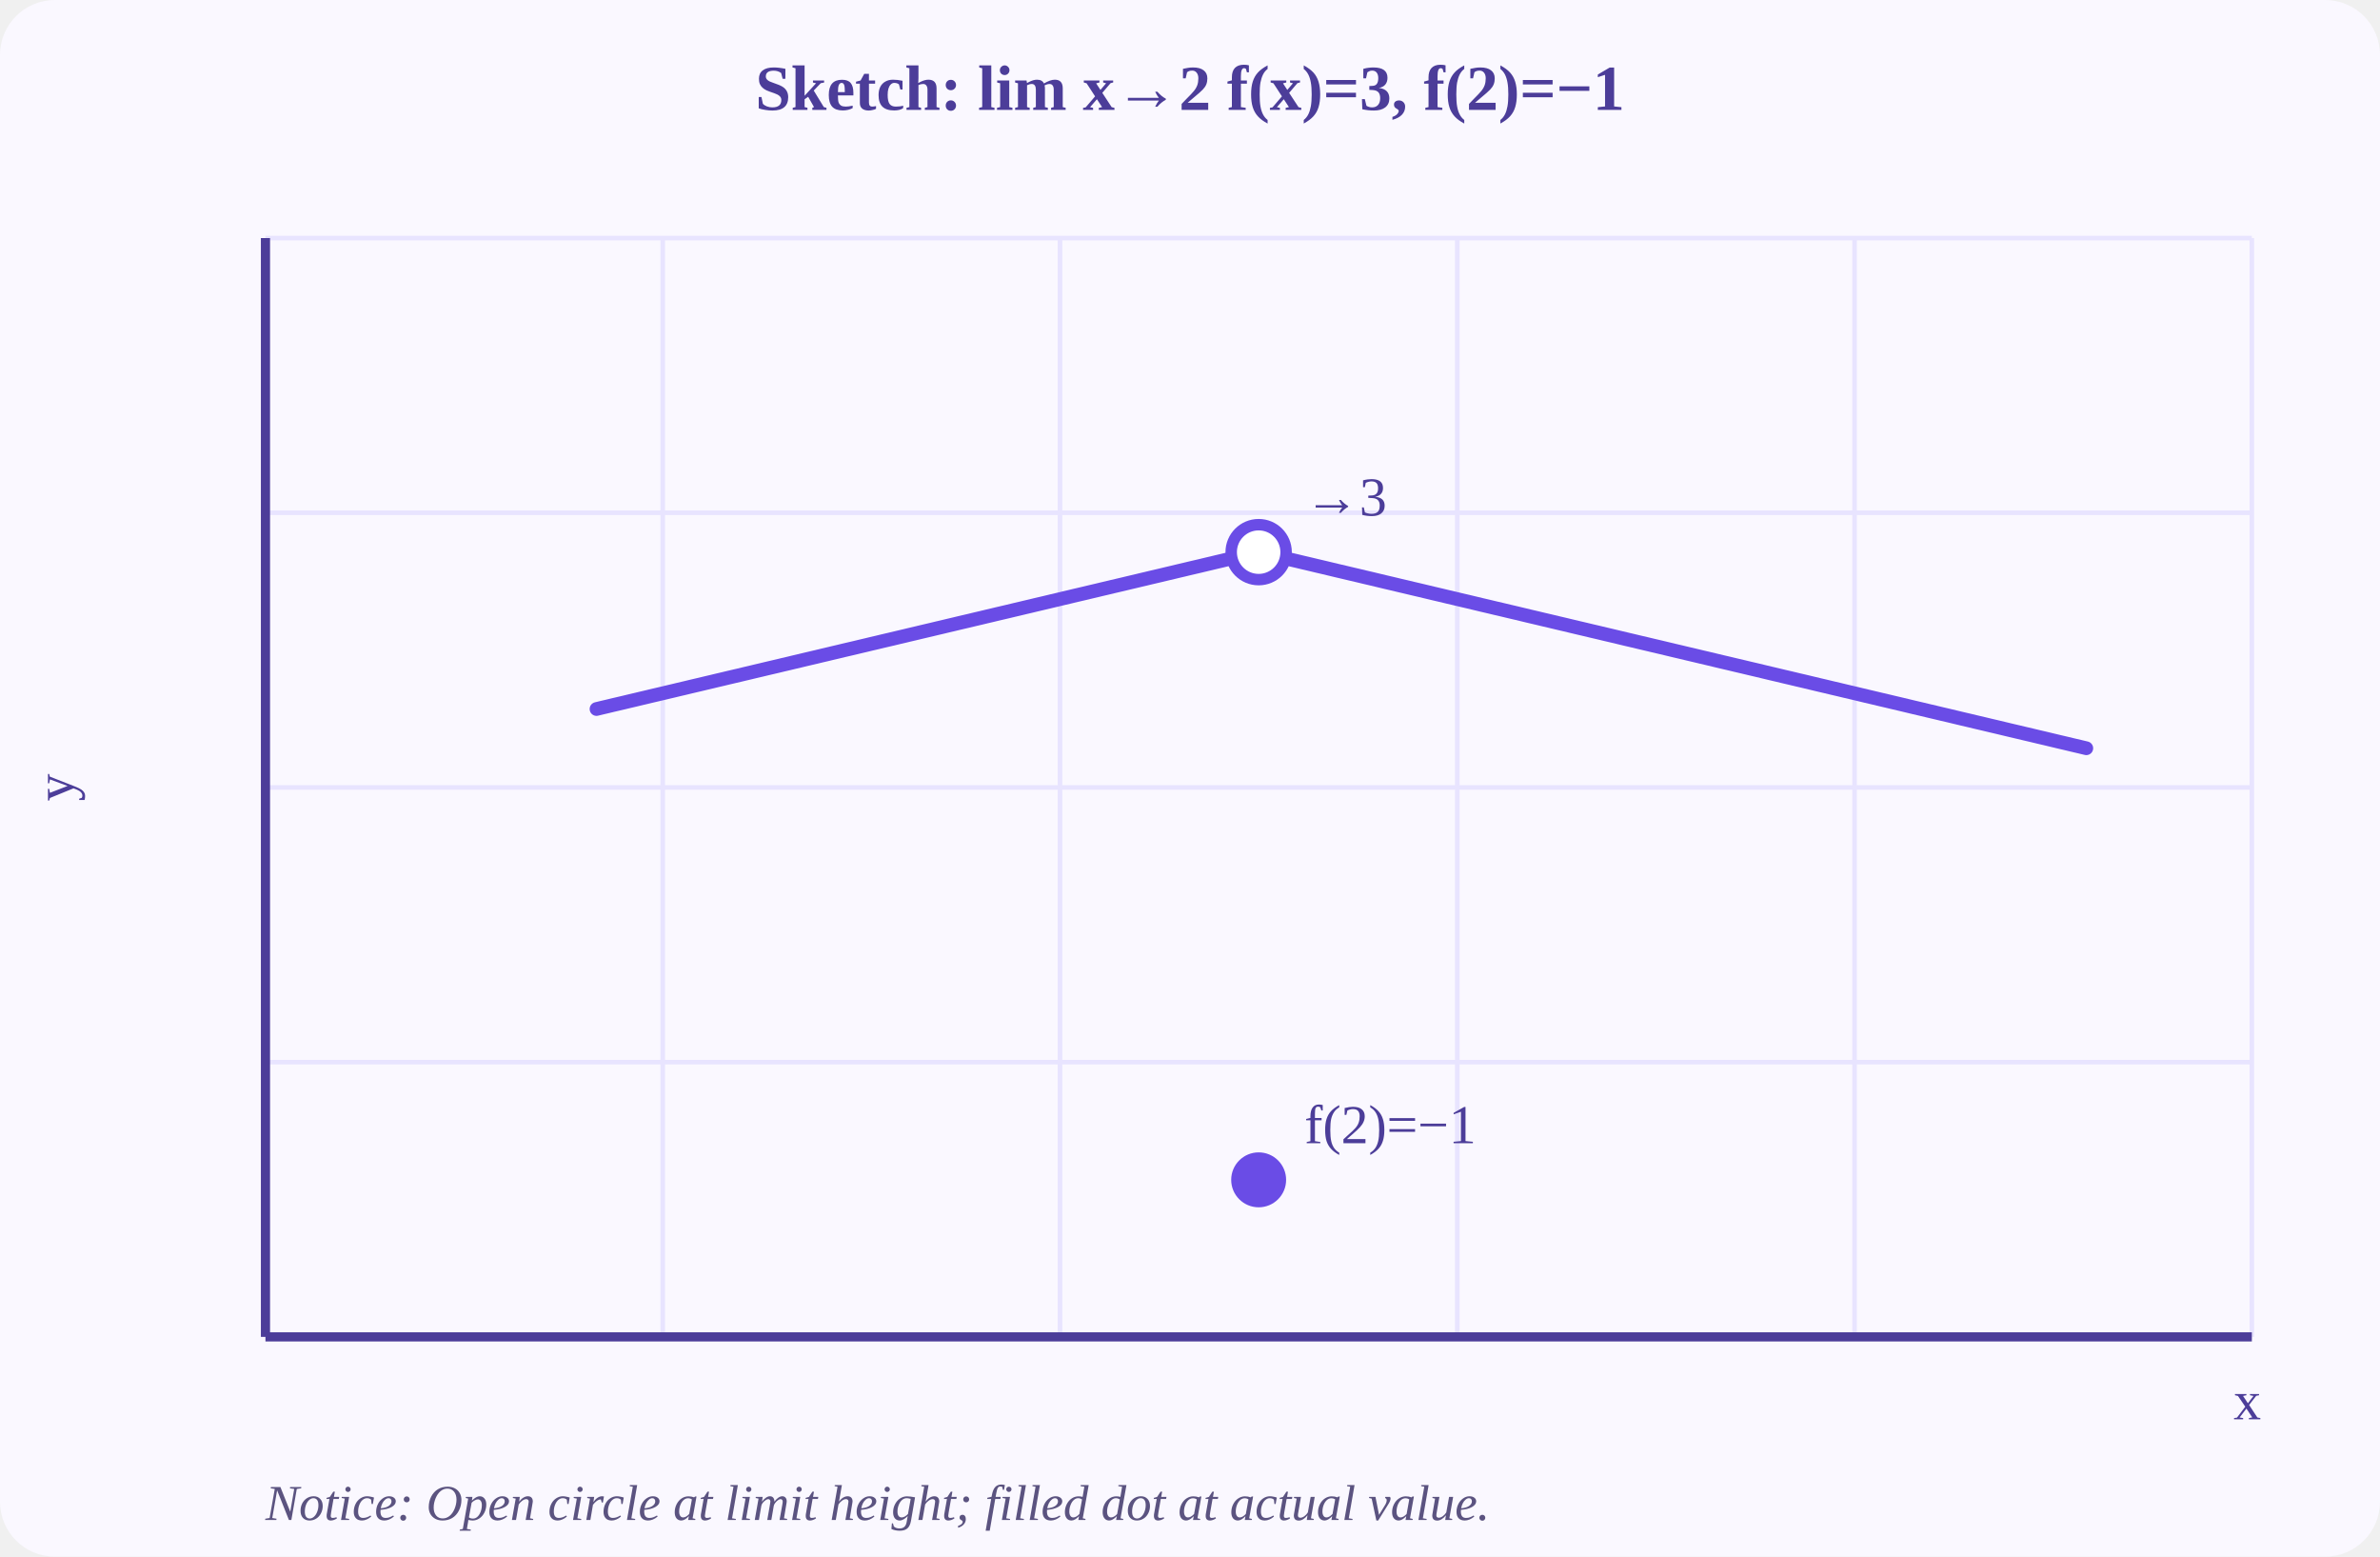
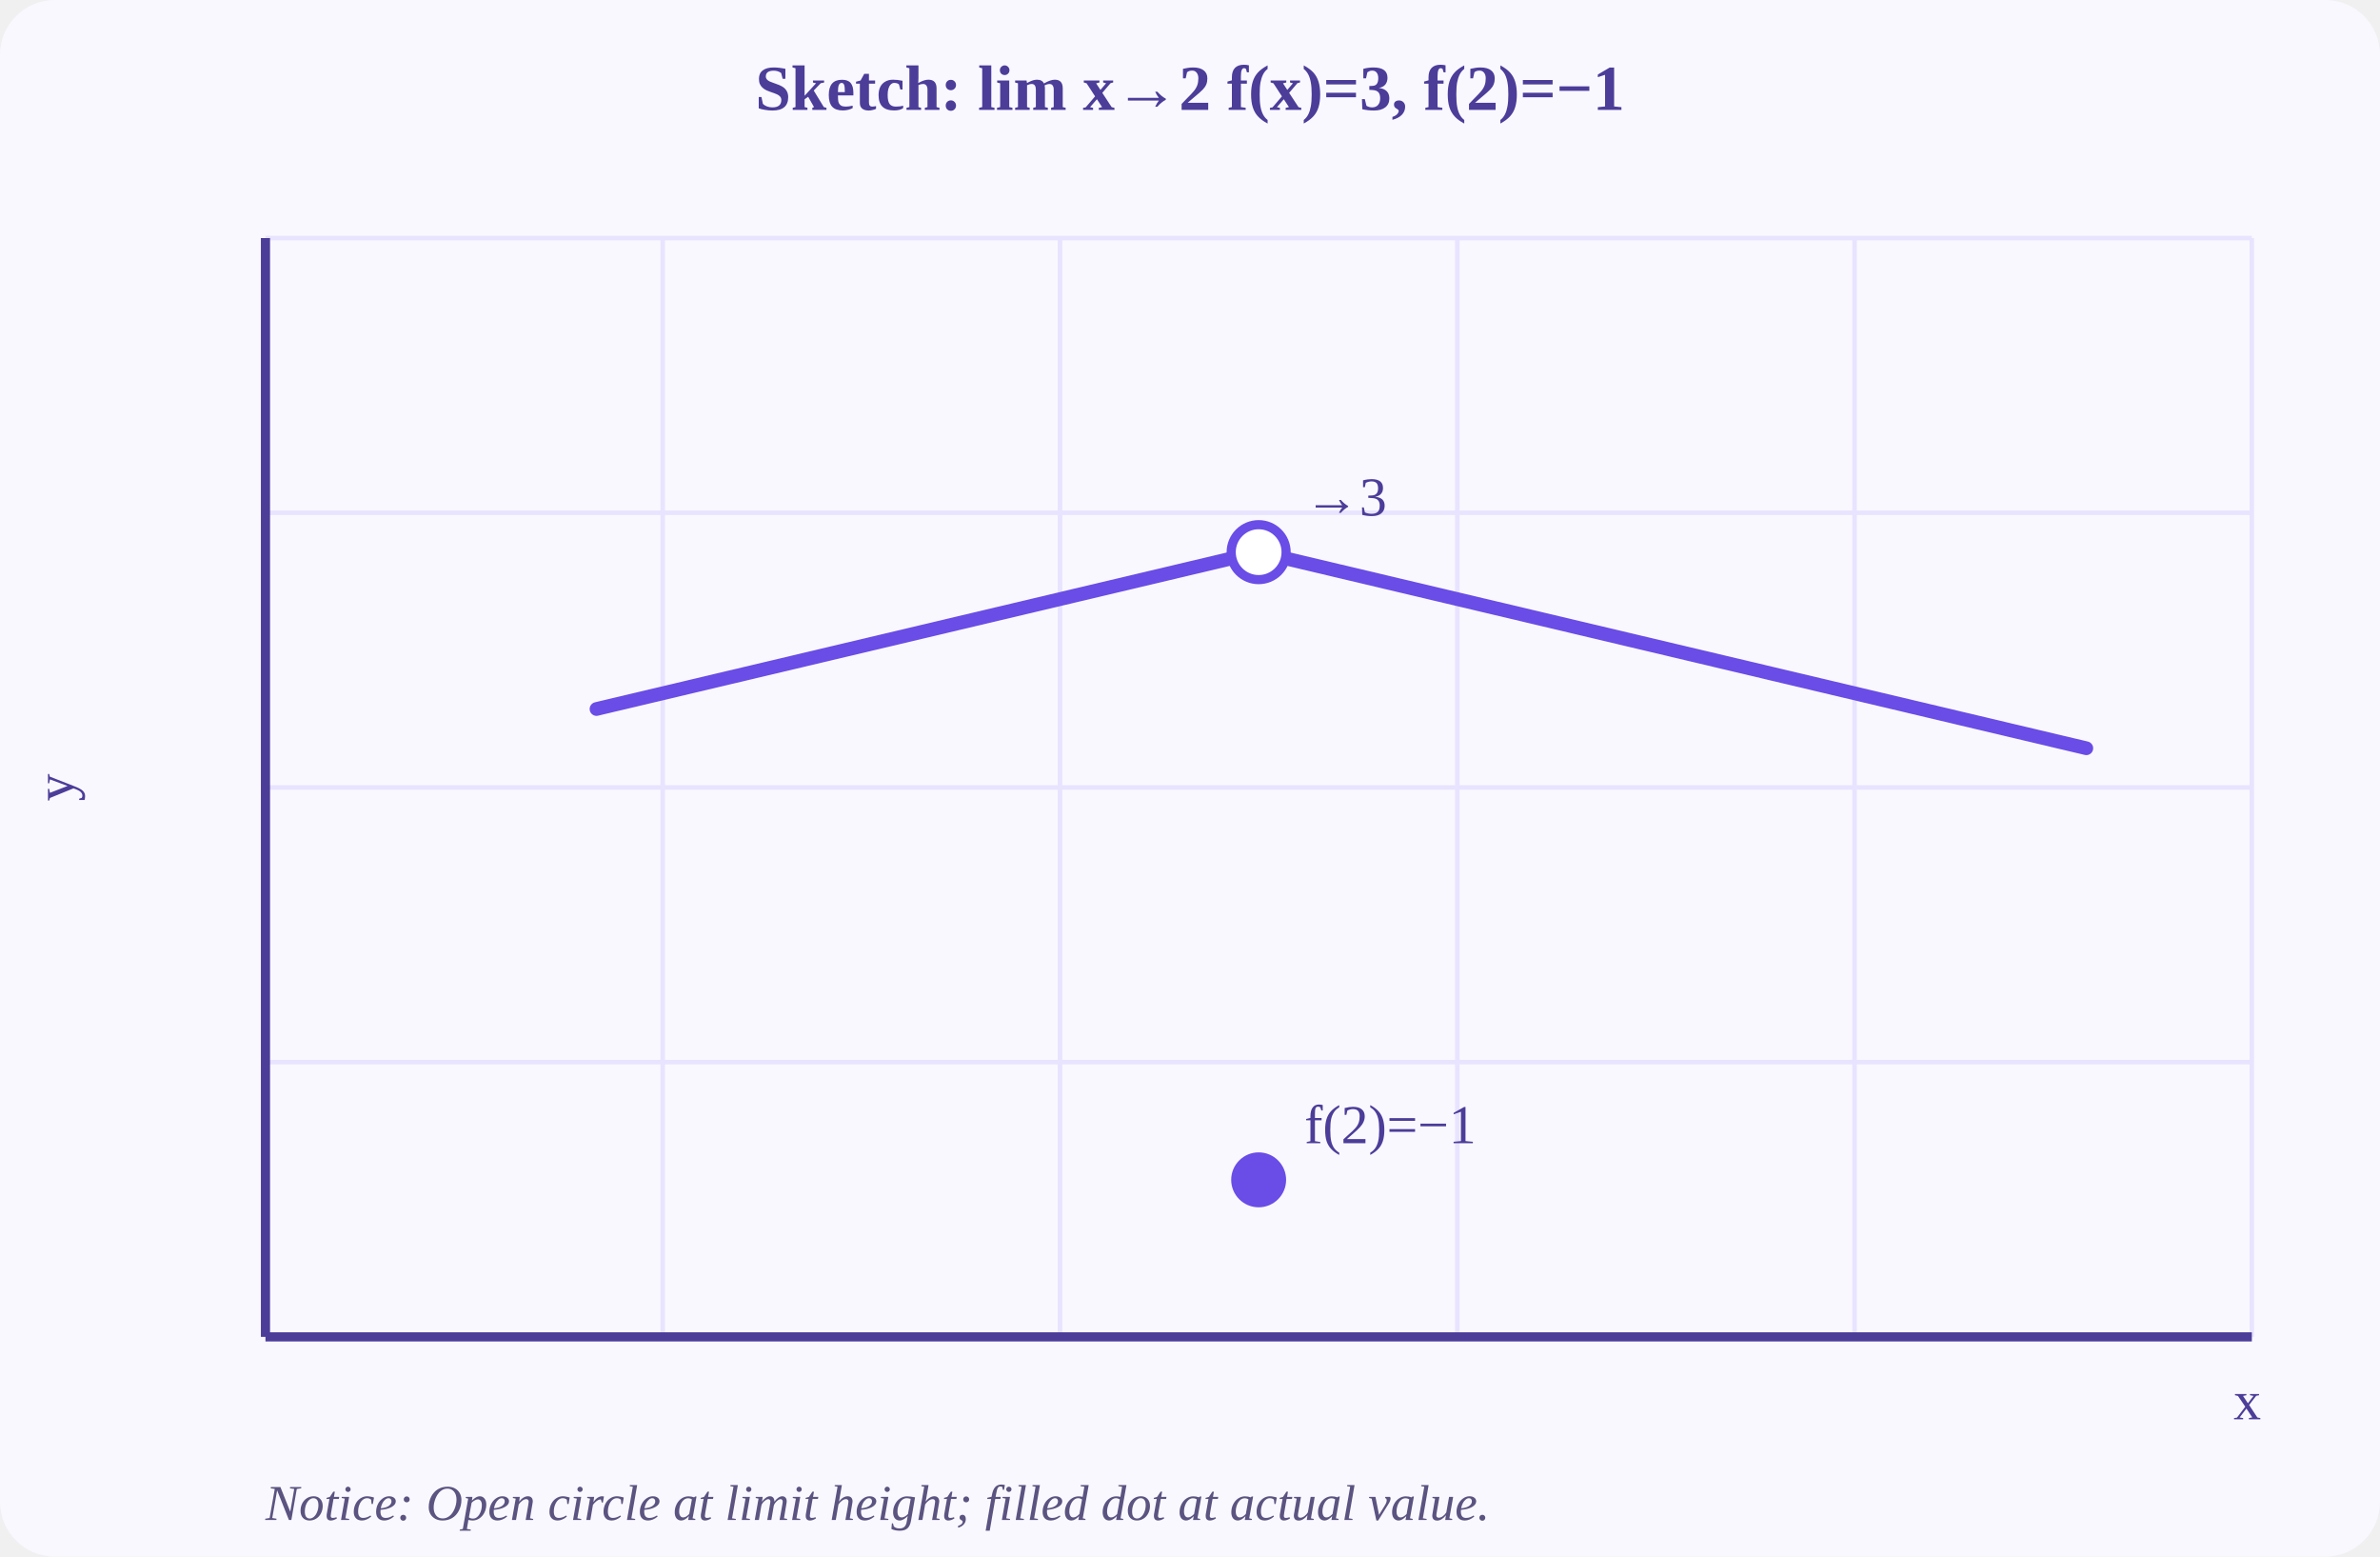
<svg xmlns="http://www.w3.org/2000/svg" viewBox="0 0 520 340" role="img" aria-label="Sketch: lim x→2 f(x)=3, f(2)=−1" class="ap-graph-svg">
  <rect width="520" height="340" fill="#faf8ff" rx="12" />
  <text x="260.0" y="24" text-anchor="middle" font-size="14" font-weight="700" fill="#4c3d99">Sketch: lim x→2 f(x)=3, f(2)=−1</text>
  <line x1="58.0" y1="52" x2="58.0" y2="292" stroke="#e8e4ff" stroke-width="1" />
  <line x1="144.8" y1="52" x2="144.8" y2="292" stroke="#e8e4ff" stroke-width="1" />
  <line x1="231.6" y1="52" x2="231.6" y2="292" stroke="#e8e4ff" stroke-width="1" />
  <line x1="318.4" y1="52" x2="318.4" y2="292" stroke="#e8e4ff" stroke-width="1" />
  <line x1="405.2" y1="52" x2="405.2" y2="292" stroke="#e8e4ff" stroke-width="1" />
  <line x1="492.0" y1="52" x2="492.0" y2="292" stroke="#e8e4ff" stroke-width="1" />
  <line x1="58" y1="52.0" x2="492" y2="52.0" stroke="#e8e4ff" stroke-width="1" />
  <line x1="58" y1="112.0" x2="492" y2="112.0" stroke="#e8e4ff" stroke-width="1" />
  <line x1="58" y1="172.0" x2="492" y2="172.0" stroke="#e8e4ff" stroke-width="1" />
  <line x1="58" y1="232.0" x2="492" y2="232.0" stroke="#e8e4ff" stroke-width="1" />
  <line x1="58" y1="292.0" x2="492" y2="292.0" stroke="#e8e4ff" stroke-width="1" />
  <line x1="58" y1="292" x2="492" y2="292" stroke="#4c3d99" stroke-width="2" />
  <line x1="58" y1="52" x2="58" y2="292" stroke="#4c3d99" stroke-width="2" />
  <text x="494.0" y="310.0" text-anchor="end" font-size="12" fill="#4c3d99">x</text>
  <text x="16" y="172.0" text-anchor="middle" font-size="12" fill="#4c3d99" transform="rotate(-90 16 172.0)">y</text>
  <polyline points="130.33,154.86 131.53,154.57 132.73,154.29 133.93,154.00 135.13,153.72 136.33,153.44 137.53,153.15 138.73,152.87 139.93,152.58 141.13,152.30 142.33,152.01 143.53,151.73 144.73,151.45 145.93,151.16 147.13,150.88 148.33,150.59 149.53,150.31 150.73,150.02 151.92,149.74 153.12,149.46 154.32,149.17 155.52,148.89 156.72,148.60 157.92,148.32 159.12,148.03 160.32,147.75 161.52,147.47 162.72,147.18 163.92,146.90 165.12,146.61 166.32,146.33 167.52,146.04 168.72,145.76 169.92,145.48 171.12,145.19 172.32,144.91 173.52,144.62 174.72,144.34 175.92,144.05 177.11,143.77 178.31,143.49 179.51,143.20 180.71,142.92 181.91,142.63 183.11,142.35 184.31,142.06 185.51,141.78 186.71,141.50 187.91,141.21 189.11,140.93 190.31,140.64 191.51,140.36 192.71,140.07 193.91,139.79 195.11,139.51 196.31,139.22 197.51,138.94 198.71,138.65 199.91,138.37 201.11,138.08 202.30,137.80 203.50,137.52 204.70,137.23 205.90,136.95 207.10,136.66 208.30,136.38 209.50,136.09 210.70,135.81 211.90,135.53 213.10,135.24 214.30,134.96 215.50,134.67 216.70,134.39 217.90,134.10 219.10,133.82 220.30,133.54 221.50,133.25 222.70,132.97 223.90,132.68 225.10,132.40 226.30,132.11 227.50,131.83 228.69,131.55 229.89,131.26 231.09,130.98 232.29,130.69 233.49,130.41 234.69,130.12 235.89,129.84 237.09,129.56 238.29,129.27 239.49,128.99 240.69,128.70 241.89,128.42 243.09,128.13 244.29,127.85 245.49,127.57 246.69,127.28 247.89,127.00 249.09,126.71 250.29,126.43 251.49,126.14 252.69,125.86 253.88,125.58 255.08,125.29 256.28,125.01 257.48,124.72 258.68,124.44 259.88,124.15 261.08,123.87 262.28,123.59 263.48,123.30 264.68,123.02 265.88,122.73 267.08,122.45 268.28,122.16 269.48,121.88 270.68,121.60 271.88,121.31 273.08,121.03 274.28,120.74" fill="none" stroke="#6a4ce6" stroke-width="3" stroke-linecap="round" />
  <polyline points="275.72,120.74 277.22,121.10 278.73,121.45 280.23,121.81 281.73,122.17 283.23,122.52 284.73,122.88 286.23,123.23 287.73,123.59 289.23,123.94 290.73,124.30 292.23,124.66 293.73,125.01 295.24,125.37 296.74,125.72 298.24,126.08 299.74,126.43 301.24,126.79 302.74,127.15 304.24,127.50 305.74,127.86 307.24,128.21 308.74,128.57 310.24,128.92 311.75,129.28 313.25,129.64 314.75,129.99 316.25,130.35 317.75,130.70 319.25,131.06 320.75,131.41 322.25,131.77 323.75,132.13 325.25,132.48 326.75,132.84 328.26,133.19 329.76,133.55 331.26,133.90 332.76,134.26 334.26,134.62 335.76,134.97 337.26,135.33 338.76,135.68 340.26,136.04 341.76,136.39 343.26,136.75 344.77,137.11 346.27,137.46 347.77,137.82 349.27,138.17 350.77,138.53 352.27,138.88 353.77,139.24 355.27,139.60 356.77,139.95 358.27,140.31 359.77,140.66 361.28,141.02 362.78,141.37 364.28,141.73 365.78,142.09 367.28,142.44 368.78,142.80 370.28,143.15 371.78,143.51 373.28,143.86 374.78,144.22 376.28,144.58 377.79,144.93 379.29,145.29 380.79,145.64 382.29,146.00 383.79,146.35 385.29,146.71 386.79,147.07 388.29,147.42 389.79,147.78 391.29,148.13 392.79,148.49 394.30,148.84 395.80,149.20 397.30,149.56 398.80,149.91 400.30,150.27 401.80,150.62 403.30,150.98 404.80,151.33 406.30,151.69 407.80,152.05 409.30,152.40 410.81,152.76 412.31,153.11 413.81,153.47 415.31,153.82 416.81,154.18 418.31,154.54 419.81,154.89 421.31,155.25 422.81,155.60 424.31,155.96 425.82,156.31 427.32,156.67 428.82,157.03 430.32,157.38 431.82,157.74 433.32,158.09 434.82,158.45 436.32,158.80 437.82,159.16 439.32,159.52 440.82,159.87 442.33,160.23 443.83,160.58 445.33,160.94 446.83,161.29 448.33,161.65 449.83,162.01 451.33,162.36 452.83,162.72 454.33,163.07 455.83,163.43" fill="none" stroke="#6a4ce6" stroke-width="3" stroke-linecap="round" />
-   <circle cx="275.0" cy="120.6" r="6" fill="#fff" stroke="#6a4ce6" stroke-width="2.5" />
+   <circle cx="275.0" cy="120.6" r="6" fill="#fff" stroke="#6a4ce6" stroke-width="2" />
  <text x="285.0" y="112.6" font-size="12" fill="#4c3d99">→3</text>
  <circle cx="275.0" cy="257.7" r="6" fill="#6a4ce6" />
  <text x="285.0" y="249.7" font-size="12" fill="#4c3d99">f(2)=−1</text>
  <text x="58" y="332" font-size="11" fill="#5b5380" font-style="italic">Notice: Open circle at limit height; filled dot at actual value.</text>
</svg>
